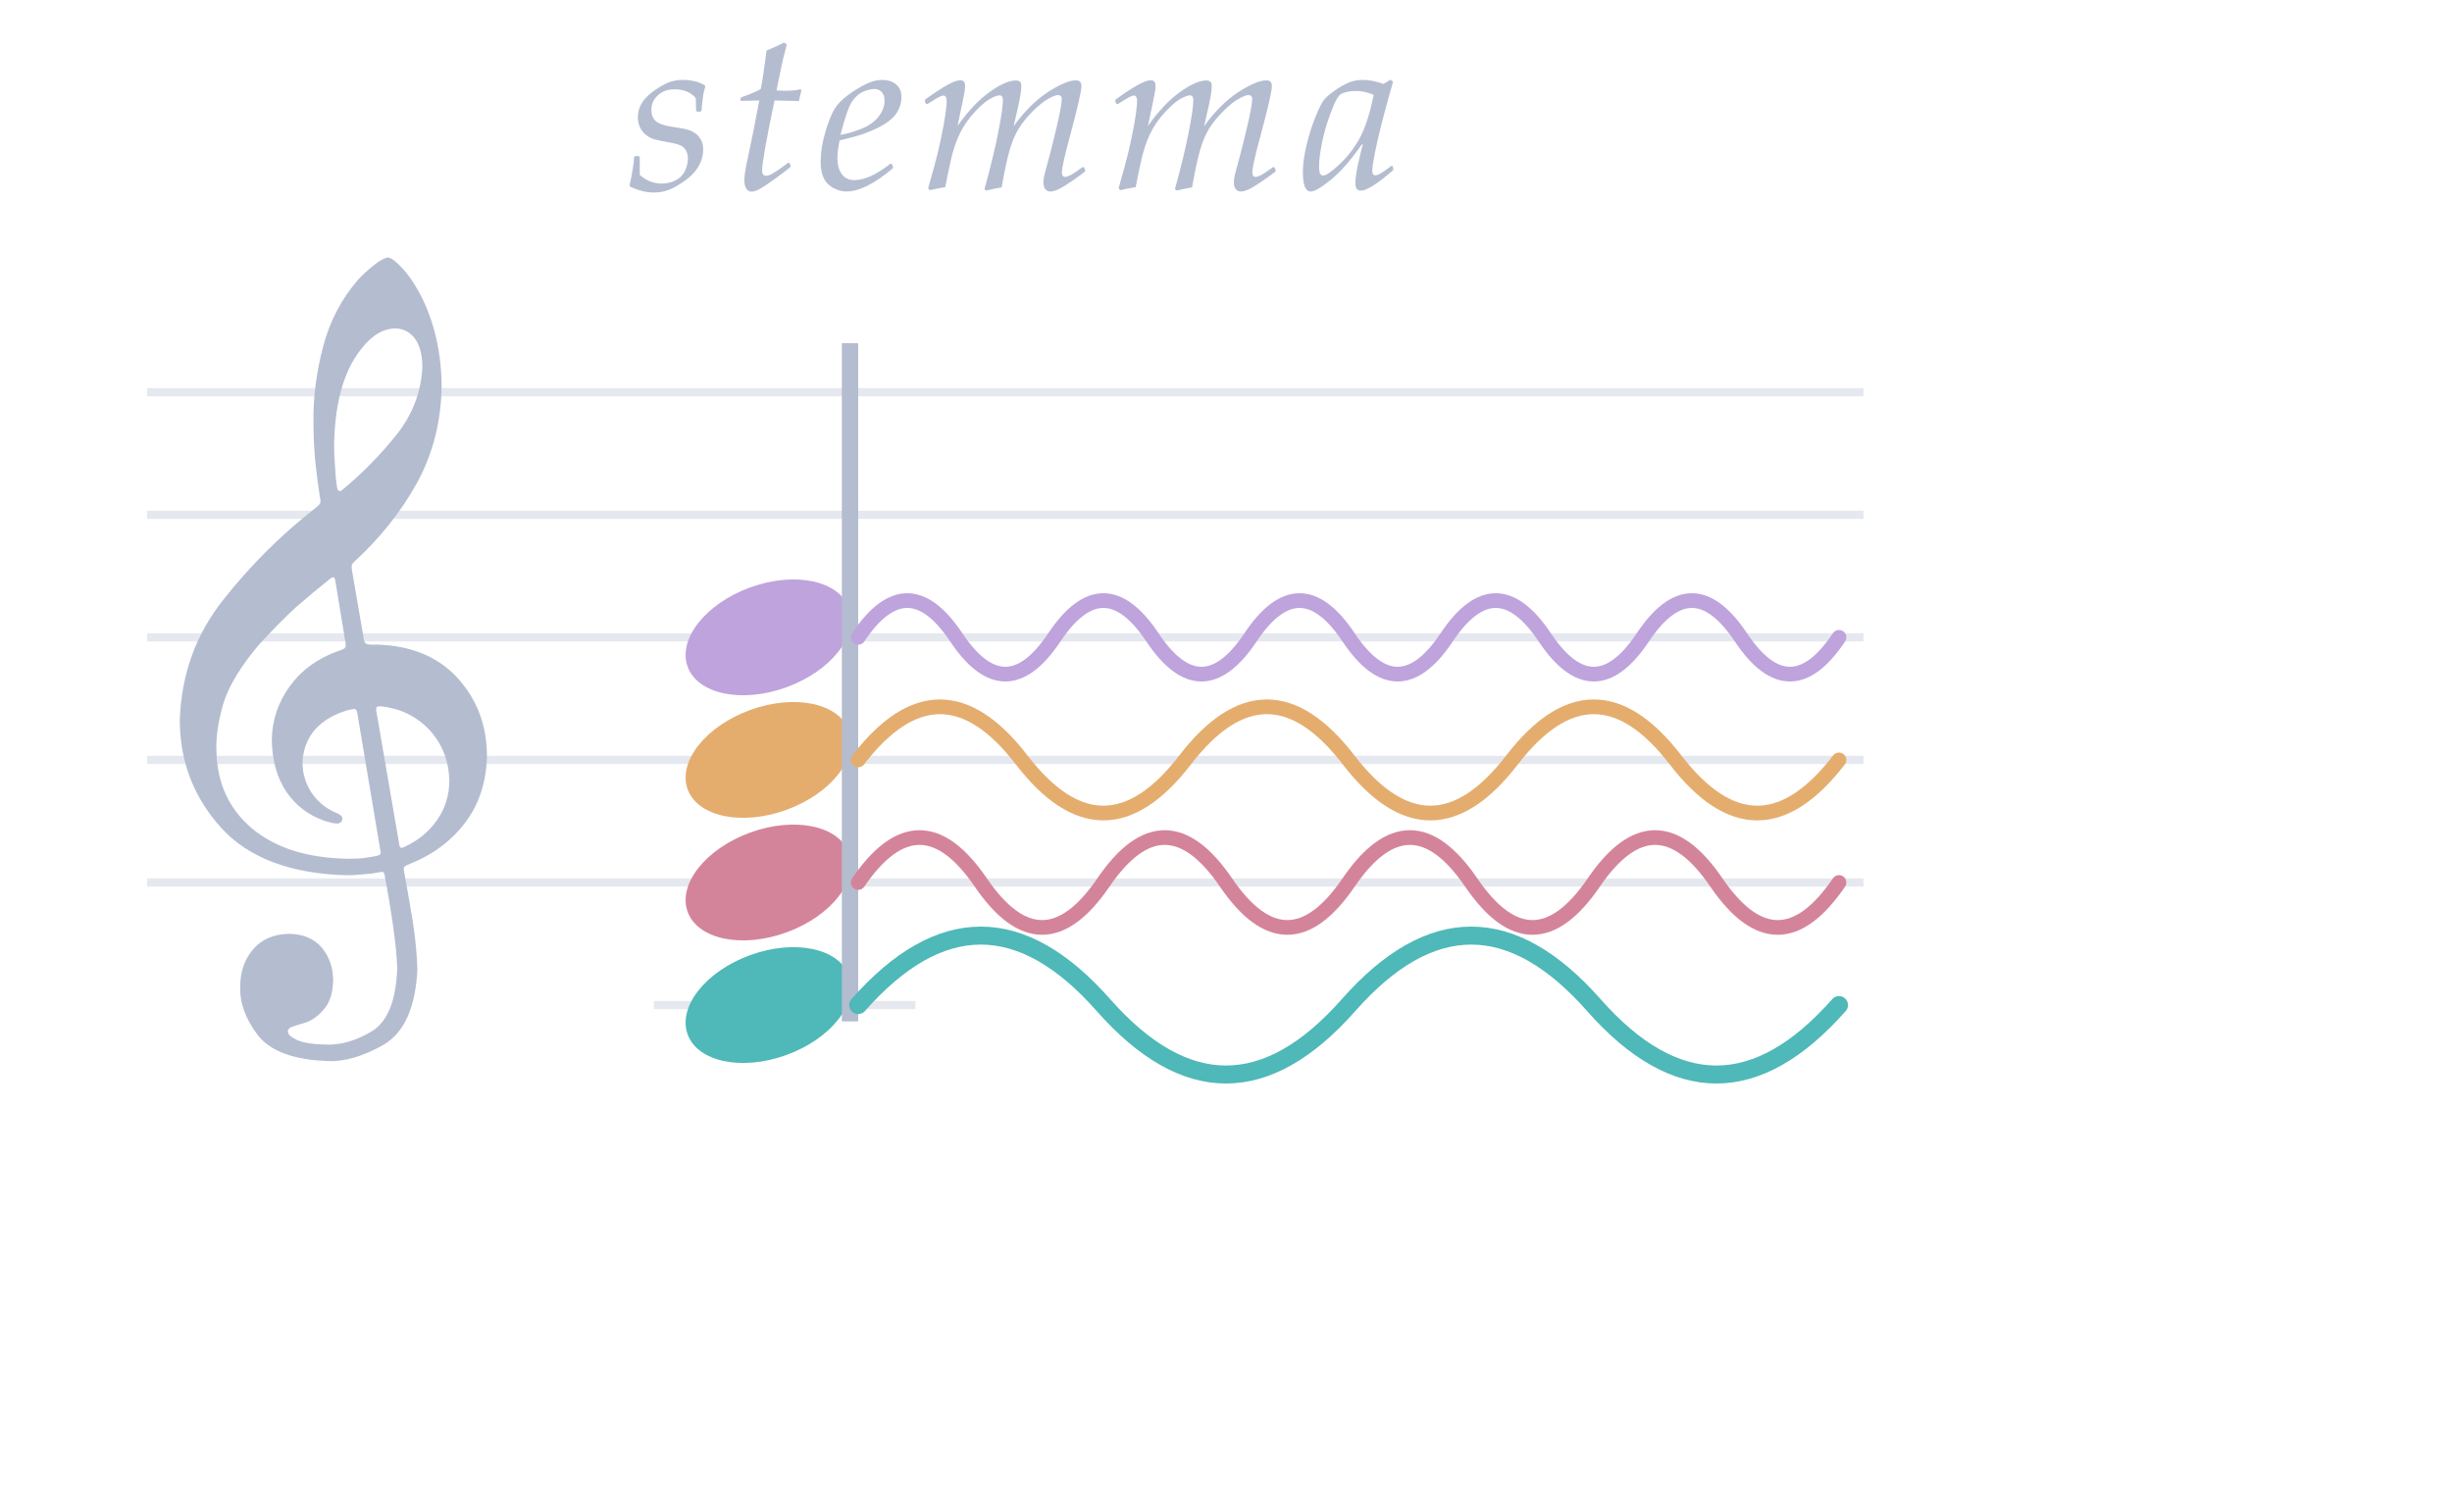
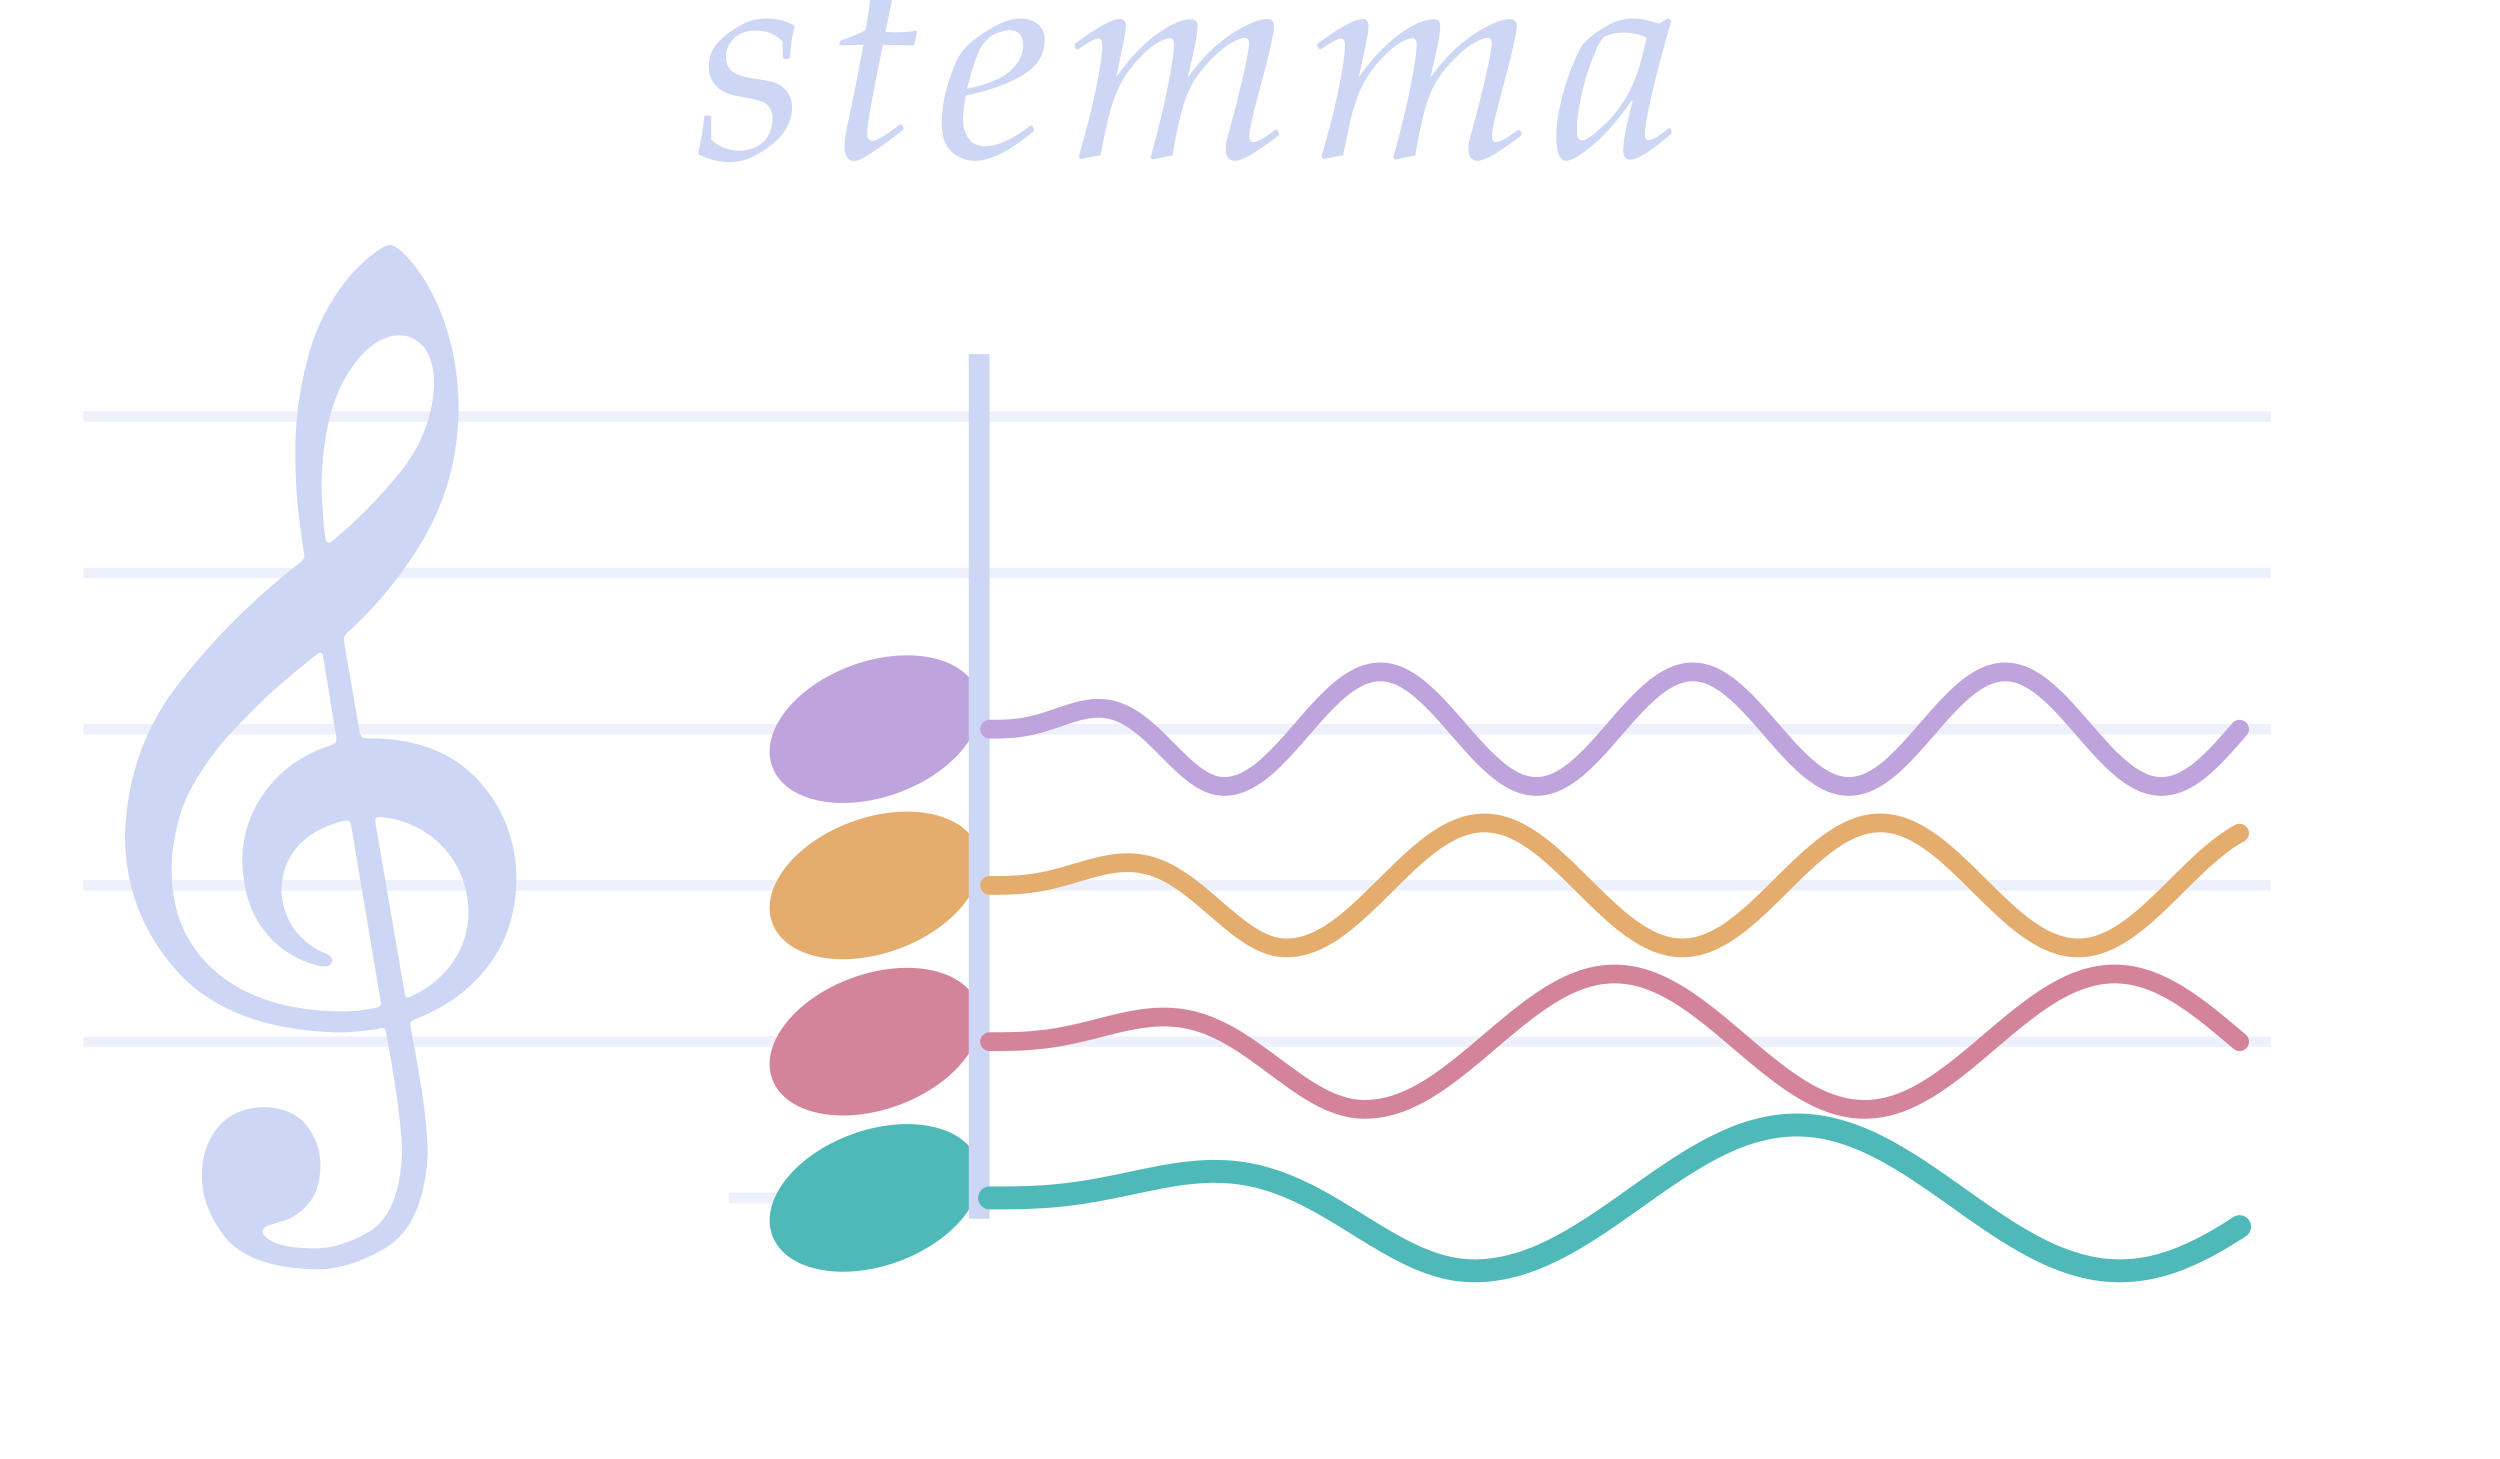
- <svg xmlns="http://www.w3.org/2000/svg" width="300" height="185" viewBox="0 0 300 185">
-   <g fill="#b4bcd0">
+ <svg xmlns="http://www.w3.org/2000/svg" width="240" height="140" viewBox="10 8 240 140">
+   <g fill="#cdd6f4">
    <g transform="translate(76.7,23) scale(0.01367,-0.01367)">
      <path d="M24 23Q59 181 65 277L73 285H107L115 277V116Q205 39 312 39Q360 39 405.0 55.0Q450 71 480.0 98.5Q510 126 528.0 171.5Q546 217 546 264Q546 296 533.5 326.0Q521 356 491.5 374.5Q462 393 373 409Q283 425 246.0 435.5Q209 446 174.0 472.0Q139 498 118.5 540.0Q98 582 98 631Q98 698 129.5 752.5Q161 807 223.0 855.0Q285 903 351.5 935.0Q418 967 498 967Q616 967 697 919L701 908Q684 850 679 803L667 691L659 683H628L619 691Q619 750 616 806Q546 883 427 883Q333 883 276.0 828.5Q219 774 219 698Q219 636 257.0 600.0Q295 564 401 548Q496 534 536.0 524.0Q576 514 610.0 490.5Q644 467 663.5 429.5Q683 392 683 345Q683 289 661.5 235.5Q640 182 600.5 137.0Q561 92 488.0 43.5Q415 -5 359.0 -23.0Q303 -41 240 -41Q139 -41 28 12Z" />
    </g>
    <g transform="translate(89.1,23) scale(0.01367,-0.01367)">
      <path d="M548 222 559 199 556 187Q517 153 420.5 83.5Q324 14 281.5 -9.5Q239 -33 208 -33Q179 -33 161.5 -6.0Q144 21 144 71Q144 130 178 282Q217 458 278 783L115 779L108 787L111 804L119 812Q226 850 291 885Q310 973 343 1230Q450 1275 500 1302L524 1284L485 1131Q478 1102 432 873Q477 870 505 870Q604 870 645 884L655 876L632 778Q595 778 414 783Q303 250 303 155Q303 109 341 109Q360 109 391.5 125.5Q423 142 501 199L536 226Z" />
    </g>
    <g transform="translate(99.9,23) scale(0.01367,-0.01367)">
      <path d="M674 214 685 189 683 176Q437 -32 266 -32Q210 -32 152.0 -1.5Q94 29 65.5 86.0Q37 143 37 232Q37 357 78.5 498.5Q120 640 161.5 707.5Q203 775 286.0 834.5Q369 894 443.5 930.5Q518 967 588 967Q664 967 712.0 927.0Q760 887 760 816Q760 735 714.0 666.5Q668 598 546.0 537.0Q424 476 254 437L207 426Q187 330 187 266Q187 176 227.0 123.0Q267 70 339 70Q474 70 663 218ZM214 475Q319 494 413.5 534.5Q508 575 558.5 642.5Q609 710 609 780Q609 834 582.0 860.0Q555 886 517 886Q475 886 418.5 862.0Q362 838 318.5 774.0Q275 710 214 475ZM487 1029ZM302 -109Z" />
    </g>
    <g transform="translate(112.3,23) scale(0.01367,-0.01367)">
      <path d="M107 -20 92 -3 150 205Q180 315 207.5 445.5Q235 576 246.5 660.5Q258 745 258 775Q258 827 229 827Q215 827 187.5 813.0Q160 799 84 750L72 754L62 776L65 791Q302 964 379 964Q423 964 423 914Q423 895 417.5 858.5Q412 822 355 555Q493 751 639.0 856.5Q785 962 877 962Q926 962 926 917Q926 875 916.0 818.0Q906 761 857 552Q1000 751 1162.5 857.0Q1325 963 1415 963Q1464 963 1464 913Q1464 845 1365 478Q1289 199 1289 140Q1289 99 1318 99Q1334 99 1361.5 112.0Q1389 125 1477 188L1487 184L1498 159L1495 146Q1450 110 1371.5 56.5Q1293 3 1253.0 -14.5Q1213 -32 1187 -32Q1158 -32 1141.0 -10.5Q1124 11 1124 45Q1124 74 1128.5 97.5Q1133 121 1157 208Q1193 336 1240.5 538.0Q1288 740 1288 797Q1288 815 1278.0 823.5Q1268 832 1256 832Q1230 832 1170.5 800.0Q1111 768 1033.0 691.0Q955 614 905.5 536.0Q856 458 822.0 341.0Q788 224 750 5Q704 -2 611 -23L596 -11Q675 273 718.0 490.5Q761 708 761 786Q761 829 732 829Q703 829 646.0 797.5Q589 766 506.5 677.0Q424 588 373.5 483.0Q323 378 291.0 230.0Q259 82 245 7Q167 -5 107 -20Z" />
    </g>
    <g transform="translate(135.6,23) scale(0.01367,-0.01367)">
      <path d="M107 -20 92 -3 150 205Q180 315 207.5 445.5Q235 576 246.5 660.5Q258 745 258 775Q258 827 229 827Q215 827 187.5 813.0Q160 799 84 750L72 754L62 776L65 791Q302 964 379 964Q423 964 423 914Q423 895 417.5 858.5Q412 822 355 555Q493 751 639.0 856.5Q785 962 877 962Q926 962 926 917Q926 875 916.0 818.0Q906 761 857 552Q1000 751 1162.5 857.0Q1325 963 1415 963Q1464 963 1464 913Q1464 845 1365 478Q1289 199 1289 140Q1289 99 1318 99Q1334 99 1361.5 112.0Q1389 125 1477 188L1487 184L1498 159L1495 146Q1450 110 1371.5 56.5Q1293 3 1253.0 -14.5Q1213 -32 1187 -32Q1158 -32 1141.0 -10.5Q1124 11 1124 45Q1124 74 1128.5 97.5Q1133 121 1157 208Q1193 336 1240.5 538.0Q1288 740 1288 797Q1288 815 1278.0 823.5Q1268 832 1256 832Q1230 832 1170.5 800.0Q1111 768 1033.0 691.0Q955 614 905.5 536.0Q856 458 822.0 341.0Q788 224 750 5Q704 -2 611 -23L596 -11Q675 273 718.0 490.5Q761 708 761 786Q761 829 732 829Q703 829 646.0 797.5Q589 766 506.5 677.0Q424 588 373.5 483.0Q323 378 291.0 230.0Q259 82 245 7Q167 -5 107 -20Z" />
    </g>
    <g transform="translate(158.9,23) scale(0.01367,-0.01367)">
      <path d="M840 196 847 169 843 157Q633 -24 557 -24Q507 -24 507 40Q507 71 513.5 118.5Q520 166 533 223L558 330L573 389L567 392Q418 180 288.5 74.0Q159 -32 107 -32Q37 -32 37 139Q37 246 69.5 382.0Q102 518 149.0 634.0Q196 750 224.5 786.5Q253 823 319.5 870.0Q386 917 444.0 942.0Q502 967 573 967Q660 967 758 931L822 969L844 951Q841 936 802 801L756 631L731 532Q704 426 681.0 310.5Q658 195 658 153Q658 113 685 113Q702 113 730.0 128.0Q758 143 831 199ZM671 833Q595 868 507 868Q434 868 377 841Q356 825 334.0 784.5Q312 744 272.0 633.5Q232 523 207.0 397.5Q182 272 182 198Q182 143 191.5 127.0Q201 111 220 111Q256 111 361.0 208.0Q466 305 538.5 433.0Q611 561 658 775ZM577 1029ZM392 -109Z" />
    </g>
  </g>
-   <line x1="18" y1="48" x2="228" y2="48" stroke="#b4bcd0" stroke-width="1.0" opacity="0.35" />
-   <line x1="18" y1="63" x2="228" y2="63" stroke="#b4bcd0" stroke-width="1.0" opacity="0.35" />
-   <line x1="18" y1="78" x2="228" y2="78" stroke="#b4bcd0" stroke-width="1.0" opacity="0.35" />
-   <line x1="18" y1="93" x2="228" y2="93" stroke="#b4bcd0" stroke-width="1.0" opacity="0.35" />
-   <line x1="18" y1="108" x2="228" y2="108" stroke="#b4bcd0" stroke-width="1.0" opacity="0.35" />
-   <g transform="translate(22,93) scale(0.056,-0.056)" fill="#b4bcd0">
+   <line x1="18" y1="48" x2="228" y2="48" stroke="#cdd6f4" stroke-width="1.0" opacity="0.35" />
+   <line x1="18" y1="63" x2="228" y2="63" stroke="#cdd6f4" stroke-width="1.0" opacity="0.35" />
+   <line x1="18" y1="78" x2="228" y2="78" stroke="#cdd6f4" stroke-width="1.0" opacity="0.35" />
+   <line x1="18" y1="93" x2="228" y2="93" stroke="#cdd6f4" stroke-width="1.0" opacity="0.35" />
+   <line x1="18" y1="108" x2="228" y2="108" stroke="#cdd6f4" stroke-width="1.0" opacity="0.35" />
+   <g transform="translate(22,93) scale(0.056,-0.056)" fill="#cdd6f4">
    <path d="M376 415Q375 424 376 427Q378 430 382 434Q465 510 518 605Q570 700 572 815Q572 881 555 942Q538 1002 507 1048Q495 1066 480 1081Q464 1097 455 1098Q444 1097 425 1082Q406 1067 390 1050Q335 987 313 903Q291 819 292 739Q292 695 296 651Q301 607 306 575Q308 567 307 562Q306 558 297 551Q184 463 95 350Q5 237 0 87Q0 -48 90 -148Q180 -247 364 -252Q382 -252 400 -250Q418 -249 433 -246Q441 -244 444 -245Q447 -246 448 -255Q458 -307 466 -363Q474 -419 475 -456Q471 -563 418 -594Q365 -625 316 -622Q276 -621 256 -612Q236 -603 236 -593Q236 -588 243 -584Q251 -581 268 -576Q293 -570 313 -547Q334 -525 335 -482Q335 -440 310 -410Q285 -381 239 -380Q188 -381 160 -414Q132 -447 132 -495Q130 -548 170 -601Q211 -654 322 -658Q378 -661 446 -622Q513 -582 519 -458Q518 -413 509 -353Q499 -293 490 -244Q488 -236 491 -233Q493 -231 503 -227Q580 -196 625 -135Q670 -74 671 11Q670 110 606 180Q542 249 430 252Q411 251 407 254Q402 257 401 270ZM470 943Q495 943 512 923Q529 902 530 861Q527 778 473 710Q419 643 356 591Q351 586 348 588Q344 589 343 599Q340 619 339 643Q337 667 337 691Q340 809 381 876Q422 942 470 943ZM361 262Q364 249 361 245Q359 242 346 238Q279 214 241 162Q202 109 201 44Q202 -24 233 -70Q264 -115 316 -133Q322 -135 330 -137Q337 -139 343 -139Q349 -139 352 -136Q355 -133 355 -128Q355 -123 350 -120Q346 -117 340 -115Q308 -101 288 -72Q269 -43 268 -8Q269 35 295 66Q322 96 368 109Q380 112 383 111Q387 109 388 101L438 -197Q440 -205 437 -207Q435 -209 424 -211Q412 -213 398 -215Q383 -216 368 -216Q235 -214 158 -150Q82 -86 80 20Q78 64 95 123Q113 181 173 252Q218 301 254 334Q291 366 326 394Q333 400 336 399Q339 398 340 390ZM430 103Q428 112 430 115Q432 118 441 117Q503 110 545 66Q587 21 589 -46Q588 -94 563 -130Q538 -167 495 -188Q486 -193 483 -192Q480 -191 479 -182Z" />
  </g>
-   <line x1="80" y1="123" x2="112" y2="123" stroke="#b4bcd0" stroke-width="1.0" opacity="0.35" />
+   <line x1="80" y1="123" x2="112" y2="123" stroke="#cdd6f4" stroke-width="1.0" opacity="0.35" />
  <ellipse cx="94" cy="78" rx="10.5" ry="6.5" transform="rotate(-20,94,78)" fill="#bfa3dc" />
  <ellipse cx="94" cy="93" rx="10.5" ry="6.5" transform="rotate(-20,94,93)" fill="#e4ad6e" />
  <ellipse cx="94" cy="108" rx="10.5" ry="6.5" transform="rotate(-20,94,108)" fill="#d4849a" />
  <ellipse cx="94" cy="123" rx="10.5" ry="6.5" transform="rotate(-20,94,123)" fill="#4fb8b8" />
-   <line x1="104" y1="42" x2="104" y2="125" stroke="#b4bcd0" stroke-width="2.0" />
-   <path d="M105,78 Q111,69 117,78 Q123,87 129,78 Q135,69 141,78 Q147,87 153,78 Q159,69 165,78 Q171,87 177,78 Q183,69 189,78 Q195,87 201,78 Q207,69 213,78 Q219,87 225,78" fill="none" stroke="#bfa3dc" stroke-width="1.8" stroke-linecap="round" />
-   <path d="M105,93 Q115,80 125,93 Q135,106 145,93 Q155,80 165,93 Q175,106 185,93 Q195,80 205,93 Q215,106 225,93" fill="none" stroke="#e4ad6e" stroke-width="1.8" stroke-linecap="round" />
-   <path d="M105,108 Q112.5,97 120,108 Q127.5,119 135,108 Q142.5,97 150,108 Q157.5,119 165,108 Q172.5,97 180,108 Q187.5,119 195,108 Q202.5,97 210,108 Q217.5,119 225,108" fill="none" stroke="#d4849a" stroke-width="1.8" stroke-linecap="round" />
-   <path d="M105,123 Q120,106 135,123 Q150,140 165,123 Q180,106 195,123 Q210,140 225,123" fill="none" stroke="#4fb8b8" stroke-width="2.2" stroke-linecap="round" />
+   <line x1="104" y1="42" x2="104" y2="125" stroke="#cdd6f4" stroke-width="2.0" />
+   <path d="M105.00,78.00 L105.40,78.00 L105.80,78.00 L106.20,77.99 L106.60,77.97 L107.00,77.95 L107.40,77.92 L107.80,77.87 L108.20,77.81 L108.60,77.74 L109.00,77.66 L109.40,77.56 L109.80,77.46 L110.20,77.34 L110.60,77.21 L111.00,77.08 L111.40,76.95 L111.80,76.81 L112.20,76.67 L112.60,76.54 L113.00,76.42 L113.40,76.30 L113.80,76.20 L114.20,76.12 L114.60,76.06 L115.00,76.01 L115.40,76.00 L115.80,76.01 L116.20,76.05 L116.60,76.12 L117.00,76.22 L117.40,76.36 L117.80,76.53 L118.20,76.73 L118.60,76.96 L119.00,77.22 L119.40,77.51 L119.80,77.83 L120.20,78.17 L120.60,78.53 L121.00,78.91 L121.40,79.30 L121.80,79.70 L122.20,80.10 L122.60,80.50 L123.00,80.90 L123.40,81.28 L123.80,81.65 L124.20,81.99 L124.60,82.31 L125.00,82.60 L125.40,82.85 L125.80,83.07 L126.20,83.25 L126.60,83.38 L127.00,83.46 L127.40,83.50 L127.80,83.49 L128.20,83.44 L128.60,83.35 L129.00,83.23 L129.40,83.07 L129.80,82.87 L130.20,82.64 L130.60,82.38 L131.00,82.09 L131.40,81.77 L131.80,81.42 L132.20,81.04 L132.60,80.65 L133.00,80.24 L133.40,79.81 L133.80,79.37 L134.20,78.92 L134.60,78.46 L135.00,78.00 L135.40,77.54 L135.80,77.08 L136.20,76.63 L136.60,76.19 L137.00,75.76 L137.40,75.35 L137.80,74.96 L138.20,74.58 L138.60,74.23 L139.00,73.91 L139.40,73.62 L139.80,73.36 L140.20,73.13 L140.60,72.93 L141.00,72.77 L141.40,72.65 L141.80,72.56 L142.20,72.51 L142.60,72.50 L143.00,72.53 L143.40,72.60 L143.80,72.70 L144.20,72.84 L144.60,73.02 L145.00,73.24 L145.40,73.48 L145.80,73.76 L146.20,74.07 L146.60,74.41 L147.00,74.77 L147.40,75.15 L147.80,75.55 L148.20,75.98 L148.60,76.41 L149.00,76.86 L149.40,77.31 L149.80,77.77 L150.20,78.23 L150.60,78.69 L151.00,79.14 L151.40,79.59 L151.80,80.02 L152.20,80.45 L152.60,80.85 L153.00,81.23 L153.40,81.59 L153.80,81.93 L154.20,82.24 L154.60,82.52 L155.00,82.76 L155.40,82.98 L155.80,83.16 L156.20,83.30 L156.60,83.40 L157.00,83.47 L157.40,83.50 L157.80,83.49 L158.20,83.44 L158.60,83.35 L159.00,83.23 L159.40,83.07 L159.80,82.87 L160.20,82.64 L160.60,82.38 L161.00,82.09 L161.40,81.77 L161.80,81.42 L162.20,81.04 L162.60,80.65 L163.00,80.24 L163.40,79.81 L163.80,79.37 L164.20,78.92 L164.60,78.46 L165.00,78.00 L165.40,77.54 L165.80,77.08 L166.20,76.63 L166.60,76.19 L167.00,75.76 L167.40,75.35 L167.80,74.96 L168.20,74.58 L168.60,74.23 L169.00,73.91 L169.40,73.62 L169.80,73.36 L170.20,73.13 L170.60,72.93 L171.00,72.77 L171.40,72.65 L171.80,72.56 L172.20,72.51 L172.60,72.50 L173.00,72.53 L173.40,72.60 L173.80,72.70 L174.20,72.84 L174.60,73.02 L175.00,73.24 L175.40,73.48 L175.80,73.76 L176.20,74.07 L176.60,74.41 L177.00,74.77 L177.40,75.15 L177.80,75.55 L178.20,75.98 L178.60,76.41 L179.00,76.86 L179.40,77.31 L179.80,77.77 L180.20,78.23 L180.60,78.69 L181.00,79.14 L181.40,79.59 L181.80,80.02 L182.20,80.45 L182.60,80.85 L183.00,81.23 L183.40,81.59 L183.80,81.93 L184.20,82.24 L184.60,82.52 L185.00,82.76 L185.40,82.98 L185.80,83.16 L186.20,83.30 L186.60,83.40 L187.00,83.47 L187.40,83.50 L187.80,83.49 L188.20,83.44 L188.60,83.35 L189.00,83.23 L189.40,83.07 L189.80,82.87 L190.20,82.64 L190.60,82.38 L191.00,82.09 L191.40,81.77 L191.80,81.42 L192.20,81.04 L192.60,80.65 L193.00,80.24 L193.40,79.81 L193.80,79.37 L194.20,78.92 L194.60,78.46 L195.00,78.00 L195.40,77.54 L195.80,77.08 L196.20,76.63 L196.60,76.19 L197.00,75.76 L197.40,75.35 L197.80,74.96 L198.20,74.58 L198.60,74.23 L199.00,73.91 L199.40,73.62 L199.80,73.36 L200.20,73.13 L200.60,72.93 L201.00,72.77 L201.40,72.65 L201.80,72.56 L202.20,72.51 L202.60,72.50 L203.00,72.53 L203.40,72.60 L203.80,72.70 L204.20,72.84 L204.60,73.02 L205.00,73.24 L205.40,73.48 L205.80,73.76 L206.20,74.07 L206.60,74.41 L207.00,74.77 L207.40,75.15 L207.80,75.55 L208.20,75.98 L208.60,76.41 L209.00,76.86 L209.40,77.31 L209.80,77.77 L210.20,78.23 L210.60,78.69 L211.00,79.14 L211.40,79.59 L211.80,80.02 L212.20,80.45 L212.60,80.85 L213.00,81.23 L213.40,81.59 L213.80,81.93 L214.20,82.24 L214.60,82.52 L215.00,82.76 L215.40,82.98 L215.80,83.16 L216.20,83.30 L216.60,83.40 L217.00,83.47 L217.40,83.50 L217.80,83.49 L218.20,83.44 L218.60,83.35 L219.00,83.23 L219.40,83.07 L219.80,82.87 L220.20,82.64 L220.60,82.38 L221.00,82.09 L221.40,81.77 L221.80,81.42 L222.20,81.04 L222.60,80.65 L223.00,80.24 L223.40,79.81 L223.80,79.37 L224.20,78.92 L224.60,78.46 L225.00,78.00" fill="none" stroke="#bfa3dc" stroke-width="1.8" stroke-linecap="round" stroke-linejoin="round" />
+   <path d="M105.00,93.00 L105.40,93.00 L105.80,93.00 L106.20,92.99 L106.60,92.99 L107.00,92.97 L107.40,92.95 L107.80,92.93 L108.20,92.89 L108.60,92.85 L109.00,92.80 L109.40,92.74 L109.80,92.68 L110.20,92.60 L110.60,92.52 L111.00,92.43 L111.40,92.33 L111.80,92.22 L112.20,92.11 L112.60,92.00 L113.00,91.88 L113.40,91.76 L113.80,91.65 L114.20,91.53 L114.60,91.42 L115.00,91.31 L115.40,91.21 L115.80,91.11 L116.20,91.03 L116.60,90.96 L117.00,90.90 L117.40,90.85 L117.80,90.83 L118.20,90.82 L118.60,90.82 L119.00,90.85 L119.40,90.90 L119.80,90.97 L120.20,91.06 L120.60,91.17 L121.00,91.31 L121.40,91.47 L121.80,91.65 L122.20,91.85 L122.60,92.07 L123.00,92.32 L123.40,92.58 L123.80,92.85 L124.20,93.15 L124.60,93.46 L125.00,93.78 L125.40,94.11 L125.80,94.44 L126.20,94.79 L126.60,95.13 L127.00,95.48 L127.40,95.82 L127.80,96.16 L128.20,96.49 L128.60,96.81 L129.00,97.12 L129.40,97.41 L129.80,97.68 L130.20,97.94 L130.60,98.17 L131.00,98.38 L131.40,98.55 L131.80,98.71 L132.20,98.83 L132.60,98.92 L133.00,98.97 L133.40,99.00 L133.80,98.99 L134.20,98.96 L134.60,98.90 L135.00,98.82 L135.40,98.71 L135.80,98.57 L136.20,98.41 L136.60,98.23 L137.00,98.02 L137.40,97.80 L137.80,97.55 L138.20,97.28 L138.60,96.99 L139.00,96.69 L139.40,96.36 L139.80,96.03 L140.20,95.68 L140.60,95.32 L141.00,94.95 L141.40,94.57 L141.80,94.18 L142.20,93.79 L142.60,93.40 L143.00,93.00 L143.40,92.60 L143.80,92.21 L144.20,91.82 L144.60,91.43 L145.00,91.05 L145.40,90.68 L145.80,90.32 L146.20,89.97 L146.60,89.64 L147.00,89.31 L147.40,89.01 L147.80,88.72 L148.20,88.45 L148.60,88.20 L149.00,87.98 L149.40,87.77 L149.80,87.59 L150.20,87.43 L150.60,87.29 L151.00,87.18 L151.40,87.10 L151.80,87.04 L152.20,87.01 L152.60,87.00 L153.00,87.02 L153.40,87.07 L153.80,87.14 L154.20,87.24 L154.60,87.36 L155.00,87.51 L155.40,87.68 L155.80,87.87 L156.20,88.09 L156.60,88.33 L157.00,88.59 L157.40,88.86 L157.80,89.16 L158.20,89.47 L158.60,89.80 L159.00,90.14 L159.40,90.50 L159.80,90.87 L160.20,91.24 L160.60,91.62 L161.00,92.01 L161.40,92.41 L161.80,92.80 L162.20,93.20 L162.60,93.59 L163.00,93.99 L163.40,94.38 L163.80,94.76 L164.20,95.13 L164.60,95.50 L165.00,95.86 L165.40,96.20 L165.80,96.53 L166.20,96.84 L166.60,97.14 L167.00,97.41 L167.40,97.67 L167.80,97.91 L168.20,98.13 L168.60,98.32 L169.00,98.49 L169.40,98.64 L169.80,98.76 L170.20,98.86 L170.60,98.93 L171.00,98.98 L171.40,99.00 L171.80,98.99 L172.20,98.96 L172.60,98.90 L173.00,98.82 L173.40,98.71 L173.80,98.57 L174.20,98.41 L174.60,98.23 L175.00,98.02 L175.40,97.80 L175.80,97.55 L176.20,97.28 L176.60,96.99 L177.00,96.69 L177.40,96.36 L177.80,96.03 L178.20,95.68 L178.60,95.32 L179.00,94.95 L179.40,94.57 L179.80,94.18 L180.20,93.79 L180.60,93.40 L181.00,93.00 L181.40,92.60 L181.80,92.21 L182.20,91.82 L182.60,91.43 L183.00,91.05 L183.40,90.68 L183.80,90.32 L184.20,89.97 L184.60,89.64 L185.00,89.31 L185.40,89.01 L185.80,88.72 L186.20,88.45 L186.60,88.20 L187.00,87.98 L187.40,87.77 L187.80,87.59 L188.20,87.43 L188.60,87.29 L189.00,87.18 L189.40,87.10 L189.80,87.04 L190.20,87.01 L190.60,87.00 L191.00,87.02 L191.40,87.07 L191.80,87.14 L192.20,87.24 L192.60,87.36 L193.00,87.51 L193.40,87.68 L193.80,87.87 L194.20,88.09 L194.60,88.33 L195.00,88.59 L195.40,88.86 L195.80,89.16 L196.20,89.47 L196.60,89.80 L197.00,90.14 L197.40,90.50 L197.80,90.87 L198.20,91.24 L198.60,91.62 L199.00,92.01 L199.40,92.41 L199.80,92.80 L200.20,93.20 L200.60,93.59 L201.00,93.99 L201.40,94.38 L201.80,94.76 L202.20,95.13 L202.60,95.50 L203.00,95.86 L203.40,96.20 L203.80,96.53 L204.20,96.84 L204.60,97.14 L205.00,97.41 L205.40,97.67 L205.80,97.91 L206.20,98.13 L206.60,98.32 L207.00,98.49 L207.40,98.64 L207.80,98.76 L208.20,98.86 L208.60,98.93 L209.00,98.98 L209.40,99.00 L209.80,98.99 L210.20,98.96 L210.60,98.90 L211.00,98.82 L211.40,98.71 L211.80,98.57 L212.20,98.41 L212.60,98.23 L213.00,98.02 L213.40,97.80 L213.80,97.55 L214.20,97.28 L214.60,96.99 L215.00,96.69 L215.40,96.36 L215.80,96.03 L216.20,95.68 L216.60,95.32 L217.00,94.95 L217.40,94.57 L217.80,94.18 L218.20,93.79 L218.60,93.40 L219.00,93.00 L219.40,92.60 L219.80,92.21 L220.20,91.82 L220.60,91.43 L221.00,91.05 L221.40,90.68 L221.80,90.32 L222.20,89.97 L222.60,89.64 L223.00,89.31 L223.40,89.01 L223.80,88.72 L224.20,88.45 L224.60,88.20 L225.00,87.98" fill="none" stroke="#e4ad6e" stroke-width="1.8" stroke-linecap="round" stroke-linejoin="round" />
+   <path d="M105.00,108.00 L105.40,108.00 L105.80,108.00 L106.20,108.00 L106.60,107.99 L107.00,107.98 L107.40,107.97 L107.80,107.96 L108.20,107.94 L108.60,107.92 L109.00,107.89 L109.40,107.85 L109.80,107.81 L110.20,107.77 L110.60,107.72 L111.00,107.66 L111.40,107.60 L111.80,107.53 L112.20,107.45 L112.60,107.37 L113.00,107.29 L113.40,107.20 L113.80,107.11 L114.20,107.01 L114.60,106.92 L115.00,106.82 L115.40,106.71 L115.80,106.61 L116.20,106.51 L116.60,106.41 L117.00,106.31 L117.40,106.22 L117.80,106.13 L118.20,106.04 L118.60,105.96 L119.00,105.89 L119.40,105.82 L119.80,105.77 L120.20,105.72 L120.60,105.68 L121.00,105.65 L121.40,105.64 L121.80,105.63 L122.20,105.64 L122.60,105.67 L123.00,105.70 L123.40,105.75 L123.80,105.82 L124.20,105.90 L124.60,105.99 L125.00,106.11 L125.40,106.23 L125.80,106.37 L126.20,106.53 L126.60,106.70 L127.00,106.88 L127.40,107.08 L127.80,107.29 L128.20,107.52 L128.60,107.75 L129.00,108.00 L129.40,108.26 L129.80,108.52 L130.20,108.80 L130.60,109.08 L131.00,109.37 L131.40,109.66 L131.80,109.95 L132.20,110.25 L132.60,110.54 L133.00,110.84 L133.40,111.13 L133.80,111.42 L134.20,111.71 L134.60,111.99 L135.00,112.26 L135.40,112.52 L135.80,112.77 L136.20,113.00 L136.60,113.23 L137.00,113.44 L137.40,113.63 L137.80,113.81 L138.20,113.96 L138.60,114.10 L139.00,114.22 L139.40,114.32 L139.80,114.40 L140.20,114.45 L140.60,114.49 L141.00,114.50 L141.40,114.49 L141.80,114.46 L142.20,114.42 L142.60,114.36 L143.00,114.28 L143.40,114.18 L143.80,114.07 L144.20,113.94 L144.60,113.79 L145.00,113.63 L145.40,113.45 L145.80,113.26 L146.20,113.05 L146.60,112.83 L147.00,112.60 L147.40,112.35 L147.80,112.09 L148.20,111.82 L148.60,111.54 L149.00,111.25 L149.40,110.95 L149.80,110.64 L150.20,110.33 L150.60,110.01 L151.00,109.68 L151.40,109.35 L151.80,109.02 L152.20,108.68 L152.60,108.34 L153.00,108.00 L153.40,107.66 L153.80,107.32 L154.20,106.98 L154.60,106.65 L155.00,106.32 L155.40,105.99 L155.80,105.67 L156.20,105.36 L156.60,105.05 L157.00,104.75 L157.40,104.46 L157.80,104.18 L158.20,103.91 L158.60,103.65 L159.00,103.40 L159.40,103.17 L159.80,102.95 L160.20,102.74 L160.60,102.55 L161.00,102.37 L161.40,102.21 L161.80,102.06 L162.20,101.93 L162.60,101.82 L163.00,101.72 L163.40,101.64 L163.80,101.58 L164.20,101.54 L164.60,101.51 L165.00,101.50 L165.40,101.51 L165.80,101.54 L166.20,101.58 L166.60,101.64 L167.00,101.72 L167.40,101.82 L167.80,101.93 L168.20,102.06 L168.60,102.21 L169.00,102.37 L169.40,102.55 L169.80,102.74 L170.20,102.95 L170.60,103.17 L171.00,103.40 L171.40,103.65 L171.80,103.91 L172.20,104.18 L172.60,104.46 L173.00,104.75 L173.40,105.05 L173.80,105.36 L174.20,105.67 L174.60,105.99 L175.00,106.32 L175.40,106.65 L175.80,106.98 L176.20,107.32 L176.60,107.66 L177.00,108.00 L177.40,108.34 L177.80,108.68 L178.20,109.02 L178.60,109.35 L179.00,109.68 L179.40,110.01 L179.80,110.33 L180.20,110.64 L180.60,110.95 L181.00,111.25 L181.40,111.54 L181.80,111.82 L182.20,112.09 L182.60,112.35 L183.00,112.60 L183.40,112.83 L183.80,113.05 L184.20,113.26 L184.60,113.45 L185.00,113.63 L185.40,113.79 L185.80,113.94 L186.20,114.07 L186.60,114.18 L187.00,114.28 L187.40,114.36 L187.80,114.42 L188.20,114.46 L188.60,114.49 L189.00,114.50 L189.40,114.49 L189.80,114.46 L190.20,114.42 L190.60,114.36 L191.00,114.28 L191.40,114.18 L191.80,114.07 L192.20,113.94 L192.60,113.79 L193.00,113.63 L193.40,113.45 L193.80,113.26 L194.20,113.05 L194.60,112.83 L195.00,112.60 L195.40,112.35 L195.80,112.09 L196.20,111.82 L196.60,111.54 L197.00,111.25 L197.40,110.95 L197.80,110.64 L198.20,110.33 L198.60,110.01 L199.00,109.68 L199.40,109.35 L199.80,109.02 L200.20,108.68 L200.60,108.34 L201.00,108.00 L201.40,107.66 L201.80,107.32 L202.20,106.98 L202.60,106.65 L203.00,106.32 L203.40,105.99 L203.80,105.67 L204.20,105.36 L204.60,105.05 L205.00,104.75 L205.40,104.46 L205.80,104.18 L206.20,103.91 L206.60,103.65 L207.00,103.40 L207.40,103.17 L207.80,102.95 L208.20,102.74 L208.60,102.55 L209.00,102.37 L209.40,102.21 L209.80,102.06 L210.20,101.93 L210.60,101.82 L211.00,101.72 L211.40,101.64 L211.80,101.58 L212.20,101.54 L212.60,101.51 L213.00,101.50 L213.40,101.51 L213.80,101.54 L214.20,101.58 L214.60,101.64 L215.00,101.72 L215.40,101.82 L215.80,101.93 L216.20,102.06 L216.60,102.21 L217.00,102.37 L217.40,102.55 L217.80,102.74 L218.20,102.95 L218.60,103.17 L219.00,103.40 L219.40,103.65 L219.80,103.91 L220.20,104.18 L220.60,104.46 L221.00,104.75 L221.40,105.05 L221.80,105.36 L222.20,105.67 L222.60,105.99 L223.00,106.32 L223.40,106.65 L223.80,106.98 L224.20,107.32 L224.60,107.66 L225.00,108.00" fill="none" stroke="#d4849a" stroke-width="1.8" stroke-linecap="round" stroke-linejoin="round" />
+   <path d="M105.00,123.00 L105.40,123.00 L105.80,123.00 L106.20,123.00 L106.60,123.00 L107.00,122.99 L107.40,122.99 L107.80,122.98 L108.20,122.97 L108.60,122.96 L109.00,122.94 L109.40,122.92 L109.80,122.90 L110.20,122.88 L110.60,122.85 L111.00,122.82 L111.40,122.78 L111.80,122.74 L112.20,122.70 L112.60,122.65 L113.00,122.60 L113.40,122.55 L113.80,122.49 L114.20,122.43 L114.60,122.36 L115.00,122.29 L115.40,122.22 L115.80,122.15 L116.20,122.07 L116.60,121.99 L117.00,121.91 L117.40,121.83 L117.80,121.75 L118.20,121.67 L118.60,121.58 L119.00,121.50 L119.40,121.41 L119.80,121.33 L120.20,121.25 L120.60,121.17 L121.00,121.09 L121.40,121.01 L121.80,120.94 L122.20,120.87 L122.60,120.80 L123.00,120.74 L123.40,120.68 L123.80,120.63 L124.20,120.59 L124.60,120.55 L125.00,120.51 L125.40,120.49 L125.80,120.47 L126.20,120.45 L126.60,120.45 L127.00,120.46 L127.40,120.47 L127.80,120.49 L128.20,120.52 L128.60,120.56 L129.00,120.61 L129.40,120.67 L129.80,120.74 L130.20,120.82 L130.60,120.90 L131.00,121.00 L131.40,121.11 L131.80,121.23 L132.20,121.35 L132.60,121.49 L133.00,121.64 L133.40,121.79 L133.80,121.95 L134.20,122.13 L134.60,122.31 L135.00,122.50 L135.40,122.69 L135.80,122.90 L136.20,123.11 L136.60,123.32 L137.00,123.54 L137.40,123.77 L137.80,124.00 L138.20,124.24 L138.60,124.48 L139.00,124.72 L139.40,124.97 L139.80,125.21 L140.20,125.46 L140.60,125.71 L141.00,125.96 L141.40,126.20 L141.80,126.45 L142.20,126.69 L142.60,126.92 L143.00,127.16 L143.40,127.39 L143.80,127.61 L144.20,127.83 L144.60,128.04 L145.00,128.24 L145.40,128.44 L145.80,128.62 L146.20,128.80 L146.60,128.96 L147.00,129.12 L147.40,129.26 L147.80,129.40 L148.20,129.52 L148.60,129.62 L149.00,129.72 L149.40,129.80 L149.80,129.87 L150.20,129.92 L150.60,129.96 L151.00,129.99 L151.40,130.00 L151.80,130.00 L152.20,129.98 L152.60,129.96 L153.00,129.92 L153.40,129.87 L153.80,129.81 L154.20,129.74 L154.60,129.66 L155.00,129.56 L155.40,129.46 L155.80,129.35 L156.20,129.22 L156.60,129.09 L157.00,128.94 L157.40,128.79 L157.80,128.62 L158.20,128.45 L158.60,128.26 L159.00,128.07 L159.40,127.87 L159.80,127.67 L160.20,127.45 L160.60,127.23 L161.00,127.00 L161.40,126.76 L161.80,126.52 L162.20,126.27 L162.60,126.02 L163.00,125.76 L163.40,125.50 L163.80,125.23 L164.20,124.96 L164.60,124.69 L165.00,124.41 L165.40,124.13 L165.80,123.85 L166.20,123.57 L166.60,123.28 L167.00,123.00 L167.40,122.72 L167.80,122.43 L168.20,122.15 L168.60,121.87 L169.00,121.59 L169.40,121.31 L169.80,121.04 L170.20,120.77 L170.60,120.50 L171.00,120.24 L171.40,119.98 L171.80,119.73 L172.20,119.48 L172.60,119.24 L173.00,119.00 L173.40,118.77 L173.80,118.55 L174.20,118.33 L174.60,118.13 L175.00,117.93 L175.40,117.74 L175.80,117.55 L176.20,117.38 L176.60,117.21 L177.00,117.06 L177.40,116.91 L177.80,116.78 L178.20,116.65 L178.60,116.54 L179.00,116.44 L179.40,116.34 L179.80,116.26 L180.20,116.19 L180.60,116.13 L181.00,116.08 L181.40,116.04 L181.80,116.02 L182.20,116.00 L182.60,116.00 L183.00,116.01 L183.40,116.03 L183.80,116.06 L184.20,116.10 L184.60,116.16 L185.00,116.22 L185.40,116.30 L185.80,116.39 L186.20,116.49 L186.60,116.60 L187.00,116.72 L187.40,116.85 L187.80,116.99 L188.20,117.14 L188.60,117.30 L189.00,117.46 L189.40,117.64 L189.80,117.83 L190.20,118.03 L190.60,118.23 L191.00,118.44 L191.40,118.66 L191.80,118.89 L192.20,119.12 L192.60,119.36 L193.00,119.60 L193.40,119.85 L193.80,120.11 L194.20,120.37 L194.60,120.64 L195.00,120.90 L195.40,121.18 L195.80,121.45 L196.20,121.73 L196.60,122.01 L197.00,122.29 L197.40,122.57 L197.80,122.86 L198.20,123.14 L198.60,123.43 L199.00,123.71 L199.40,123.99 L199.80,124.27 L200.20,124.55 L200.60,124.82 L201.00,125.10 L201.40,125.36 L201.80,125.63 L202.20,125.89 L202.60,126.15 L203.00,126.40 L203.40,126.64 L203.80,126.88 L204.20,127.11 L204.60,127.34 L205.00,127.56 L205.40,127.77 L205.80,127.97 L206.20,128.17 L206.60,128.36 L207.00,128.54 L207.40,128.70 L207.80,128.86 L208.20,129.01 L208.60,129.15 L209.00,129.28 L209.40,129.40 L209.80,129.51 L210.20,129.61 L210.60,129.70 L211.00,129.78 L211.40,129.84 L211.80,129.90 L212.20,129.94 L212.60,129.97 L213.00,129.99 L213.40,130.00 L213.80,130.00 L214.20,129.98 L214.60,129.96 L215.00,129.92 L215.40,129.87 L215.80,129.81 L216.20,129.74 L216.60,129.66 L217.00,129.56 L217.40,129.46 L217.80,129.35 L218.20,129.22 L218.60,129.09 L219.00,128.94 L219.40,128.79 L219.80,128.62 L220.20,128.45 L220.60,128.26 L221.00,128.07 L221.40,127.87 L221.80,127.67 L222.20,127.45 L222.60,127.23 L223.00,127.00 L223.40,126.76 L223.80,126.52 L224.20,126.27 L224.60,126.02 L225.00,125.76" fill="none" stroke="#4fb8b8" stroke-width="2.2" stroke-linecap="round" stroke-linejoin="round" />
</svg>
